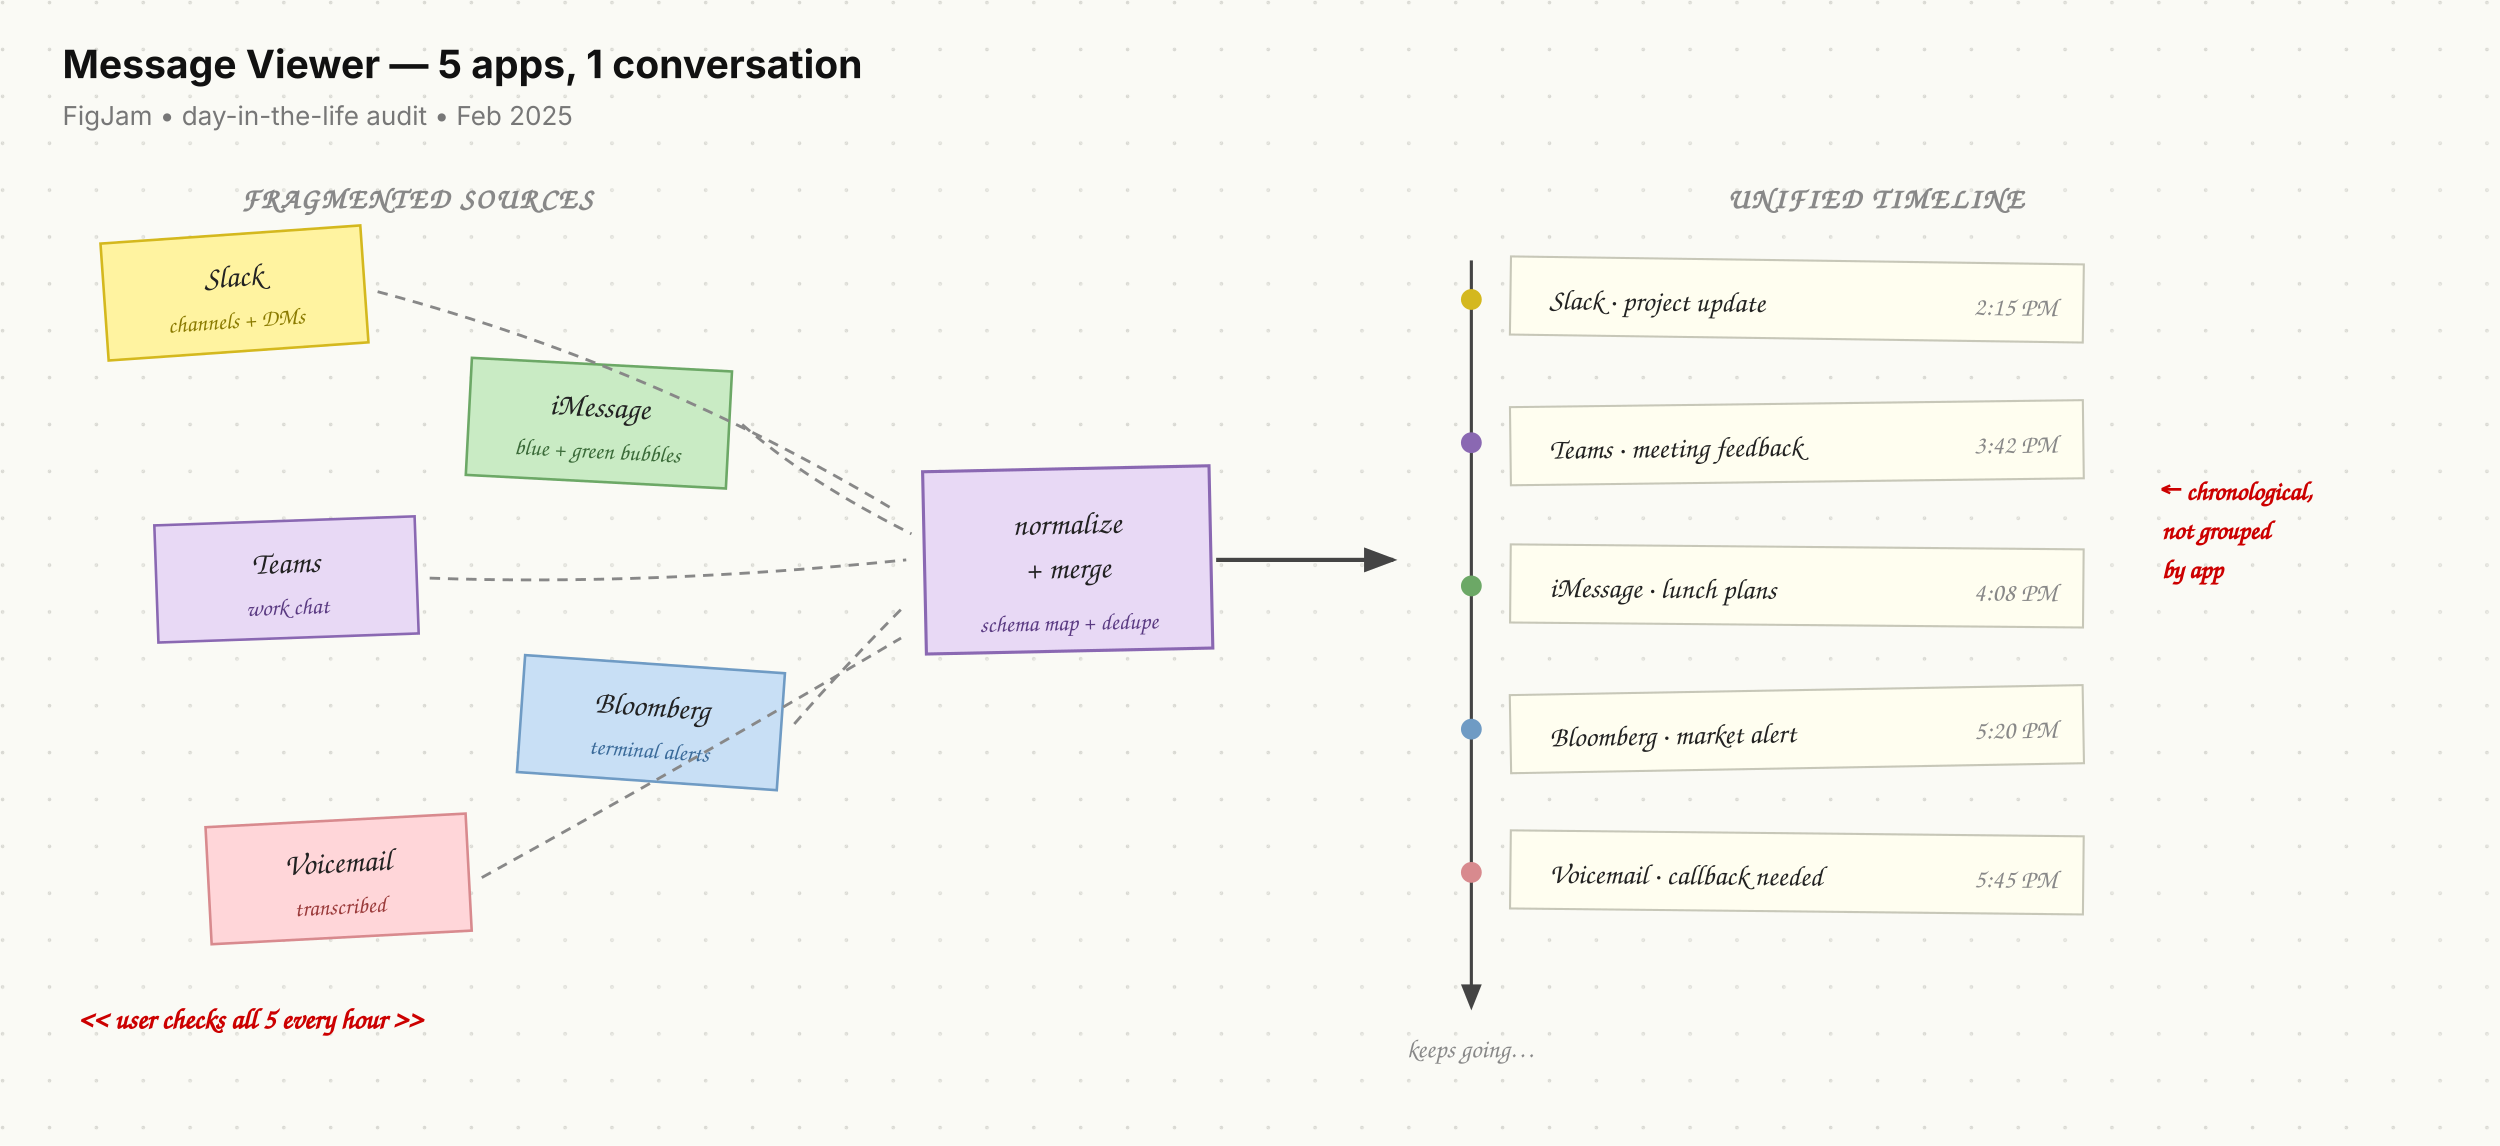
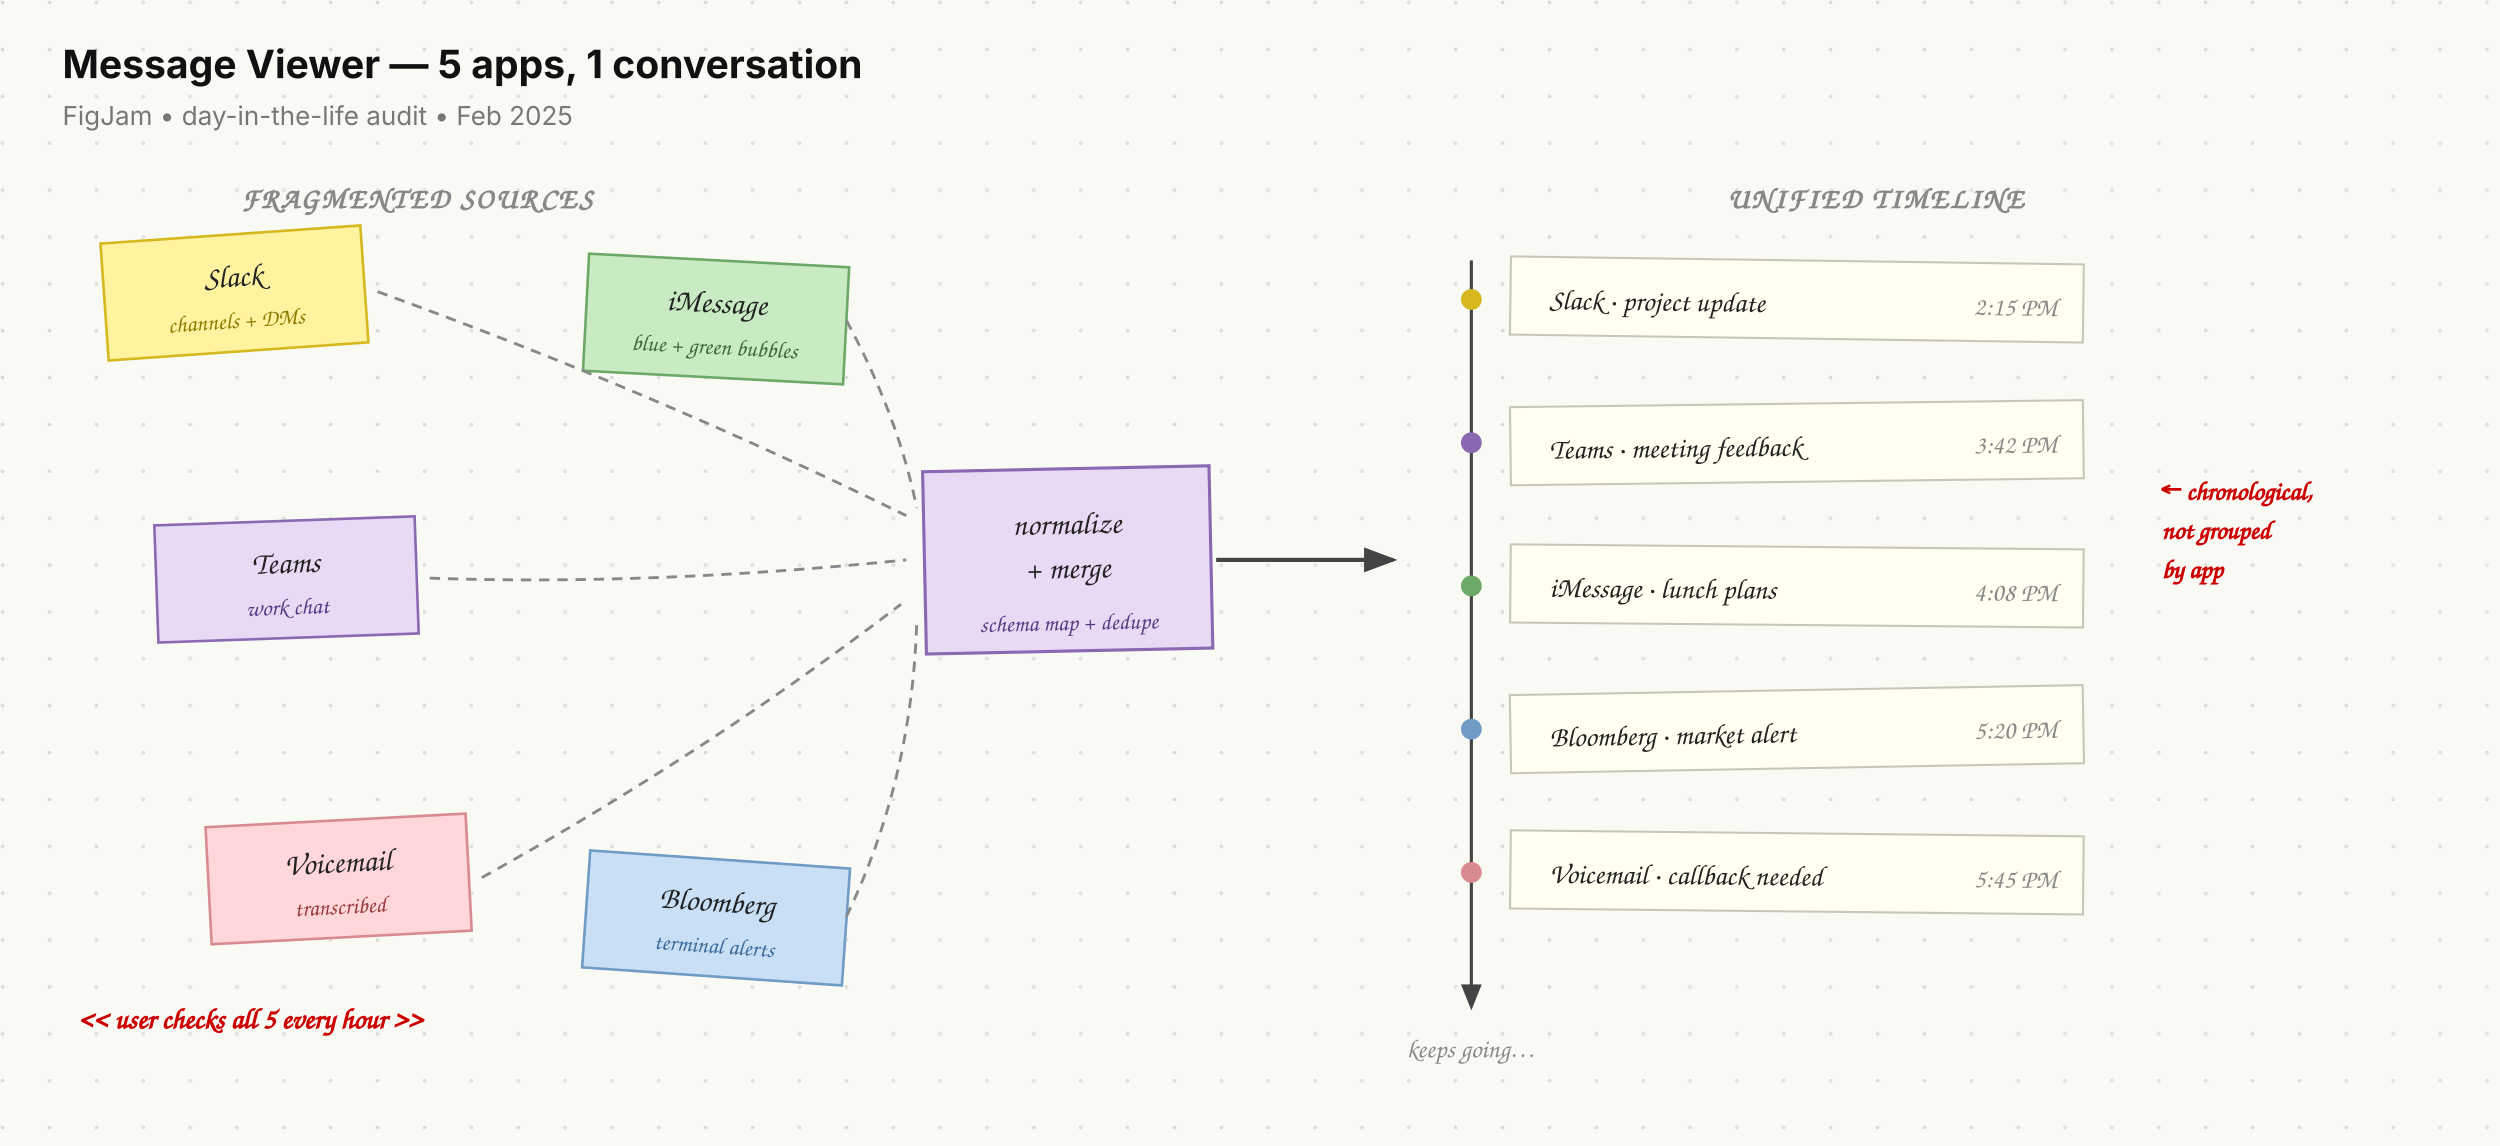
<svg xmlns="http://www.w3.org/2000/svg" viewBox="0 0 960 440" width="960" height="440" font-family="system-ui, -apple-system, sans-serif">
  <defs>
    <pattern id="ut-dots" x="0" y="0" width="18" height="18" patternUnits="userSpaceOnUse">
      <circle cx="1" cy="1" r="0.7" fill="#d8d8d2" />
    </pattern>
    <marker id="ut-arr" markerWidth="8" markerHeight="6" refX="7" refY="3" orient="auto">
      <polygon points="0 0,8 3,0 6" fill="#444" />
    </marker>
    <style>.hand { font-family: 'Kalam', 'Bradley Hand', 'Chalkboard SE', cursive; }</style>
  </defs>
  <rect width="960" height="440" fill="#fafaf5" />
  <rect width="960" height="440" fill="url(#ut-dots)" />
  <text x="24" y="30" font-size="15" font-weight="700" fill="#111">Message Viewer — 5 apps, 1 conversation</text>
  <text x="24" y="48" font-size="10" fill="#777">FigJam • day-in-the-life audit • Feb 2025</text>
  <text x="160" y="80" class="hand" font-size="11" font-weight="700" fill="#888" text-anchor="middle" letter-spacing="1">FRAGMENTED SOURCES</text>
  <g transform="rotate(-4 90 112)">
    <rect x="40" y="90" width="100" height="45" fill="#fff3a0" stroke="#d4b81e" stroke-width="1" />
    <text x="90" y="110" class="hand" font-size="12" fill="#222" text-anchor="middle">Slack</text>
    <text x="90" y="126" class="hand" font-size="9" fill="#8a7a00" text-anchor="middle">channels + DMs</text>
  </g>
-   <g transform="rotate(3 230 162)">
-     <rect x="180" y="140" width="100" height="45" fill="#c9ebc4" stroke="#6ca866" stroke-width="1" />
-     <text x="230" y="160" class="hand" font-size="12" fill="#222" text-anchor="middle">iMessage</text>
-     <text x="230" y="176" class="hand" font-size="9" fill="#3a6a38" text-anchor="middle">blue + green bubbles</text>
+   <g transform="rotate(3 275 122)">
+     <rect x="225" y="100" width="100" height="45" fill="#c9ebc4" stroke="#6ca866" stroke-width="1" />
+     <text x="275" y="120" class="hand" font-size="12" fill="#222" text-anchor="middle">iMessage</text>
+     <text x="275" y="136" class="hand" font-size="9" fill="#3a6a38" text-anchor="middle">blue + green bubbles</text>
  </g>
  <g transform="rotate(-2 110 222)">
    <rect x="60" y="200" width="100" height="45" fill="#e8d9f5" stroke="#8a68b2" stroke-width="1" />
    <text x="110" y="220" class="hand" font-size="12" fill="#222" text-anchor="middle">Teams</text>
    <text x="110" y="236" class="hand" font-size="9" fill="#5a3a82" text-anchor="middle">work chat</text>
  </g>
-   <g transform="rotate(4 250 277)">
-     <rect x="200" y="255" width="100" height="45" fill="#c8dff5" stroke="#6f9bc4" stroke-width="1" />
-     <text x="250" y="275" class="hand" font-size="12" fill="#222" text-anchor="middle">Bloomberg</text>
-     <text x="250" y="291" class="hand" font-size="9" fill="#3a6a99" text-anchor="middle">terminal alerts</text>
+   <g transform="rotate(4 275 352)">
+     <rect x="225" y="330" width="100" height="45" fill="#c8dff5" stroke="#6f9bc4" stroke-width="1" />
+     <text x="275" y="350" class="hand" font-size="12" fill="#222" text-anchor="middle">Bloomberg</text>
+     <text x="275" y="366" class="hand" font-size="9" fill="#3a6a99" text-anchor="middle">terminal alerts</text>
  </g>
  <g transform="rotate(-3 130 337)">
    <rect x="80" y="315" width="100" height="45" fill="#ffd6d9" stroke="#d88a8e" stroke-width="1" />
    <text x="130" y="335" class="hand" font-size="12" fill="#222" text-anchor="middle">Voicemail</text>
    <text x="130" y="351" class="hand" font-size="9" fill="#9a3a3a" text-anchor="middle">transcribed</text>
  </g>
  <text x="30" y="395" class="hand" font-size="11" fill="#c00" font-weight="700">&lt;&lt; user checks all 5 every hour &gt;&gt;</text>
  <g fill="none" stroke="#888" stroke-width="1.1" stroke-dasharray="4,3">
-     <path d="M 145 112 Q 250 140 342 195" />
-     <path d="M 285 163 Q 310 185 350 205" />
+     <path d="M 145 112 Q 250 150 348 198" />
+     <path d="M 325 123 Q 345 160 352 195" />
    <path d="M 165 222 Q 250 225 348 215" />
-     <path d="M 305 278 Q 325 255 348 232" />
-     <path d="M 185 337 Q 270 290 346 245" />
+     <path d="M 325 352 Q 350 300 352 240" />
+     <path d="M 185 337 Q 270 290 346 232" />
  </g>
  <g transform="rotate(-1.2 410 215)">
    <rect x="355" y="180" width="110" height="70" fill="#e8d9f5" stroke="#8a68b2" stroke-width="1.2" />
    <text x="410" y="205" class="hand" font-size="12" fill="#222" text-anchor="middle">normalize</text>
    <text x="410" y="222" class="hand" font-size="12" fill="#222" text-anchor="middle">+ merge</text>
    <text x="410" y="242" class="hand" font-size="9" fill="#5a3a82" text-anchor="middle">schema map + dedupe</text>
  </g>
  <path d="M 467 215 Q 500 215 535 215" fill="none" stroke="#444" stroke-width="1.6" marker-end="url(#ut-arr)" />
  <text x="720" y="80" class="hand" font-size="11" font-weight="700" fill="#888" text-anchor="middle" letter-spacing="1">UNIFIED TIMELINE</text>
  <line x1="565" y1="100" x2="565" y2="380" stroke="#444" stroke-width="1.2" />
  <circle cx="565" cy="115" r="4" fill="#d4b81e" />
  <g transform="rotate(0.8 690 115)">
    <rect x="580" y="100" width="220" height="30" fill="#fffef0" stroke="#c7c7b8" stroke-width="0.8" />
    <text x="595" y="120" class="hand" font-size="11" fill="#222">Slack · project update</text>
    <text x="790" y="120" class="hand" font-size="10" fill="#888" text-anchor="end">2:15 PM</text>
  </g>
  <circle cx="565" cy="170" r="4" fill="#8a68b2" />
  <g transform="rotate(-0.7 690 170)">
    <rect x="580" y="155" width="220" height="30" fill="#fffef0" stroke="#c7c7b8" stroke-width="0.8" />
    <text x="595" y="175" class="hand" font-size="11" fill="#222">Teams · meeting feedback</text>
    <text x="790" y="175" class="hand" font-size="10" fill="#888" text-anchor="end">3:42 PM</text>
  </g>
  <circle cx="565" cy="225" r="4" fill="#6ca866" />
  <g transform="rotate(0.5 690 225)">
    <rect x="580" y="210" width="220" height="30" fill="#fffef0" stroke="#c7c7b8" stroke-width="0.8" />
    <text x="595" y="230" class="hand" font-size="11" fill="#222">iMessage · lunch plans</text>
    <text x="790" y="230" class="hand" font-size="10" fill="#888" text-anchor="end">4:08 PM</text>
  </g>
  <circle cx="565" cy="280" r="4" fill="#6f9bc4" />
  <g transform="rotate(-1 690 280)">
    <rect x="580" y="265" width="220" height="30" fill="#fffef0" stroke="#c7c7b8" stroke-width="0.8" />
    <text x="595" y="285" class="hand" font-size="11" fill="#222">Bloomberg · market alert</text>
    <text x="790" y="285" class="hand" font-size="10" fill="#888" text-anchor="end">5:20 PM</text>
  </g>
  <circle cx="565" cy="335" r="4" fill="#d88a8e" />
  <g transform="rotate(0.6 690 335)">
    <rect x="580" y="320" width="220" height="30" fill="#fffef0" stroke="#c7c7b8" stroke-width="0.8" />
    <text x="595" y="340" class="hand" font-size="11" fill="#222">Voicemail · callback needed</text>
    <text x="790" y="340" class="hand" font-size="10" fill="#888" text-anchor="end">5:45 PM</text>
  </g>
  <polygon points="561,378 565,388 569,378" fill="#444" />
  <text x="565" y="406" class="hand" font-size="10" fill="#888" text-anchor="middle" font-style="italic">keeps going…</text>
  <text x="830" y="192" class="hand" font-size="10" fill="#c00" font-weight="700">← chronological,</text>
  <text x="830" y="207" class="hand" font-size="10" fill="#c00" font-weight="700">not grouped</text>
  <text x="830" y="222" class="hand" font-size="10" fill="#c00" font-weight="700">by app</text>
</svg>
